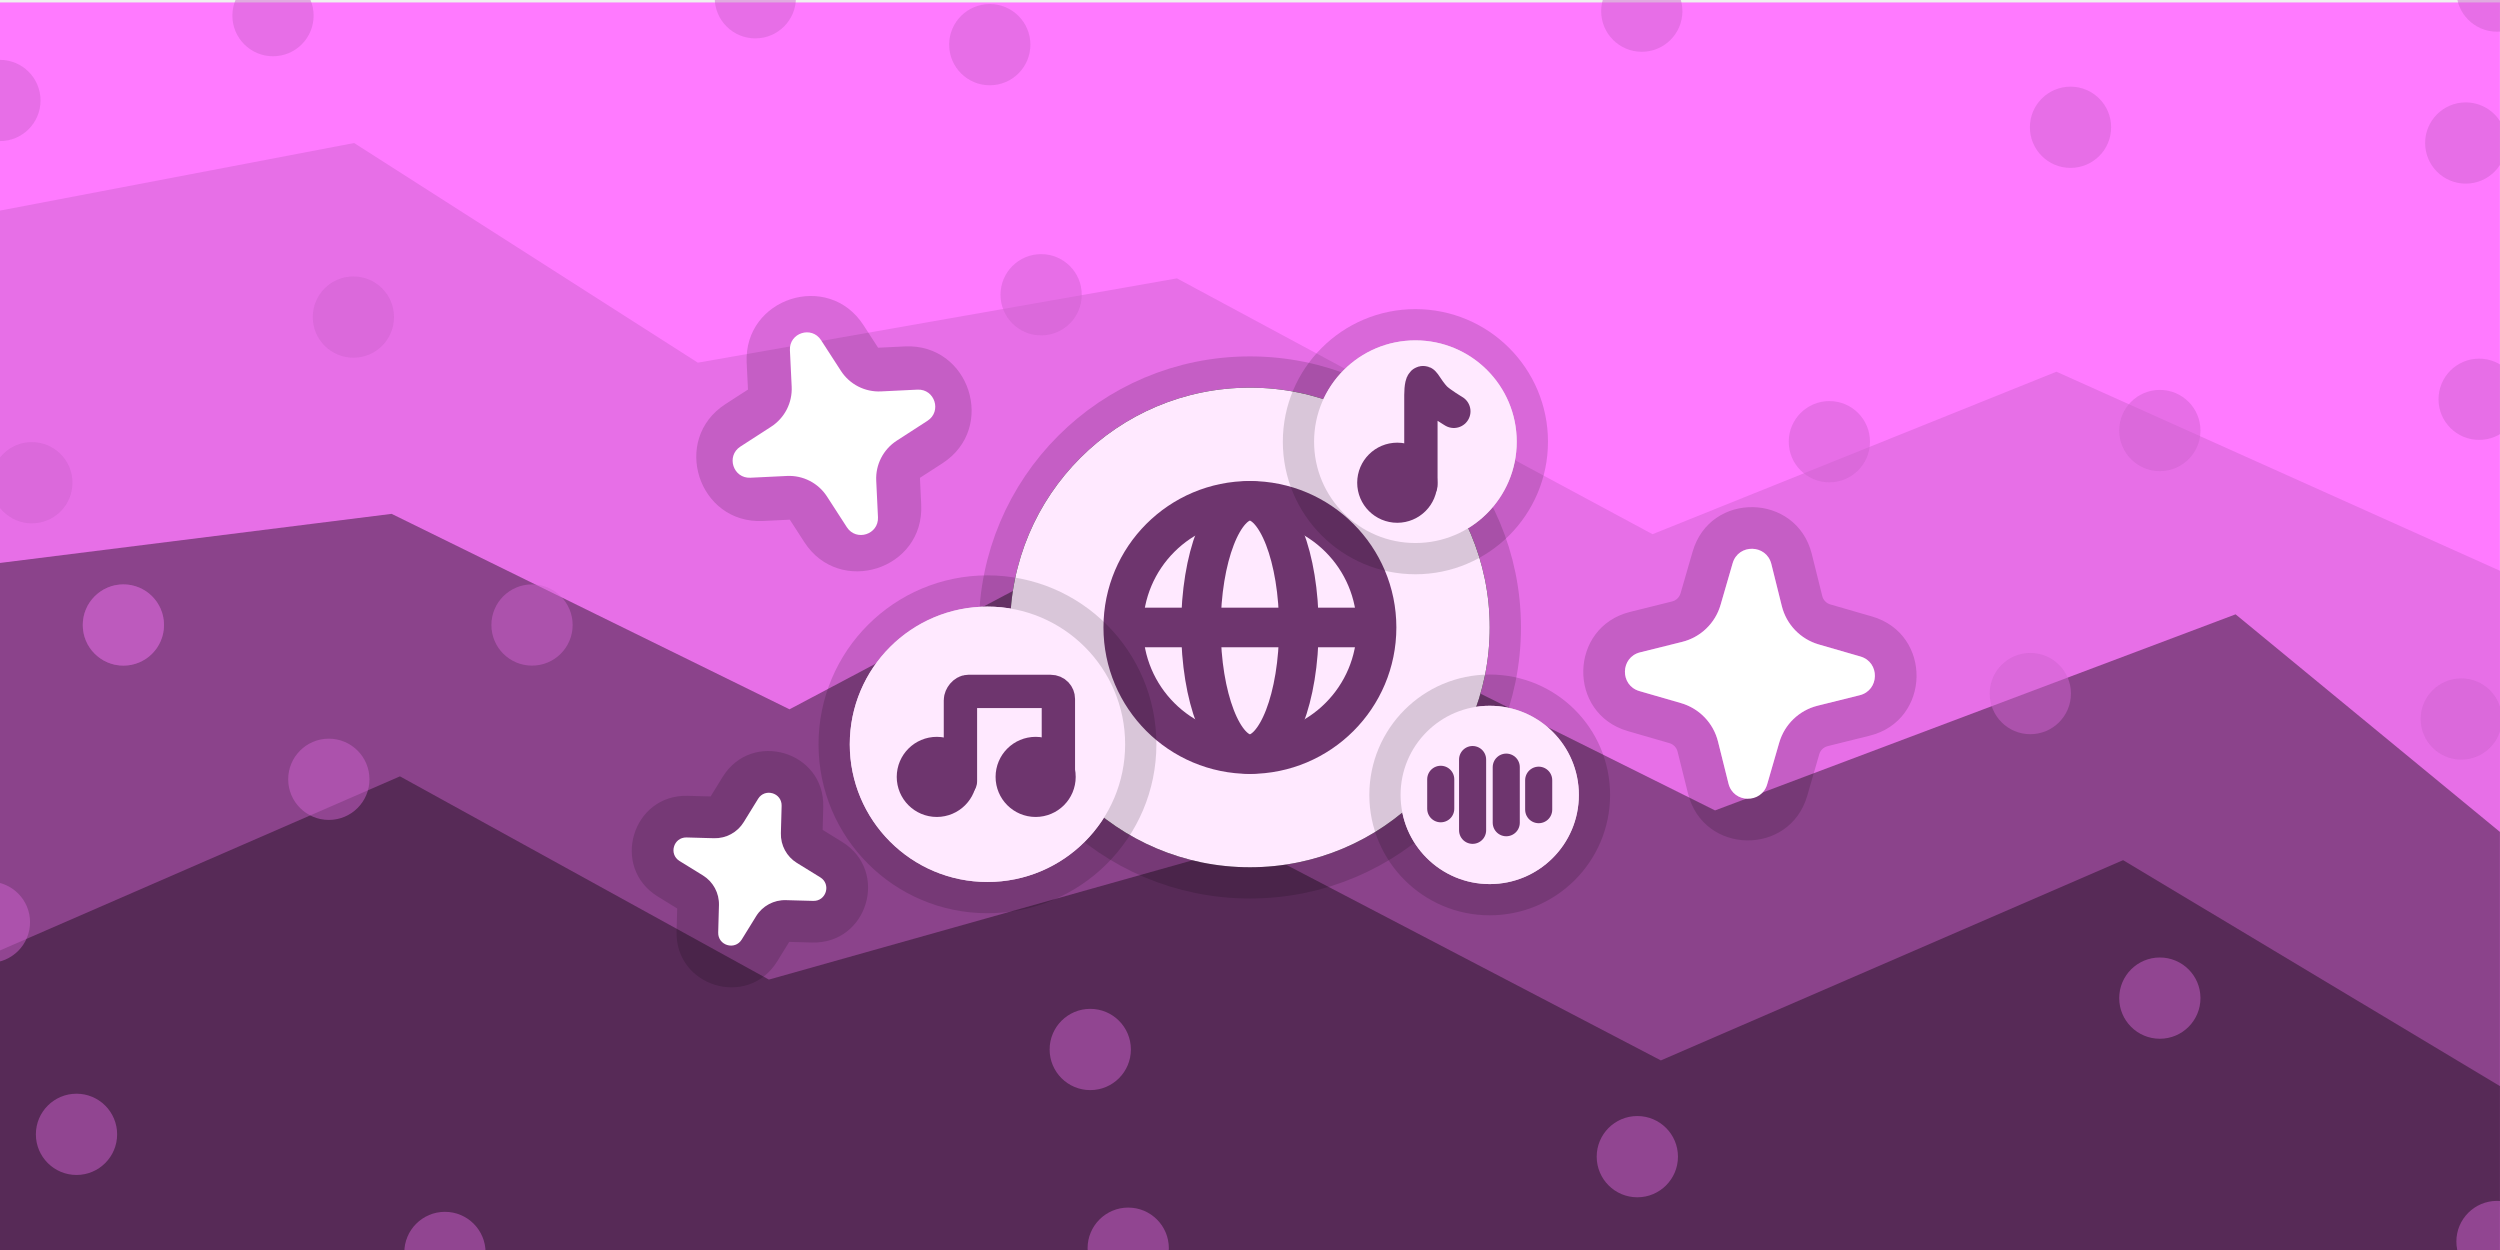
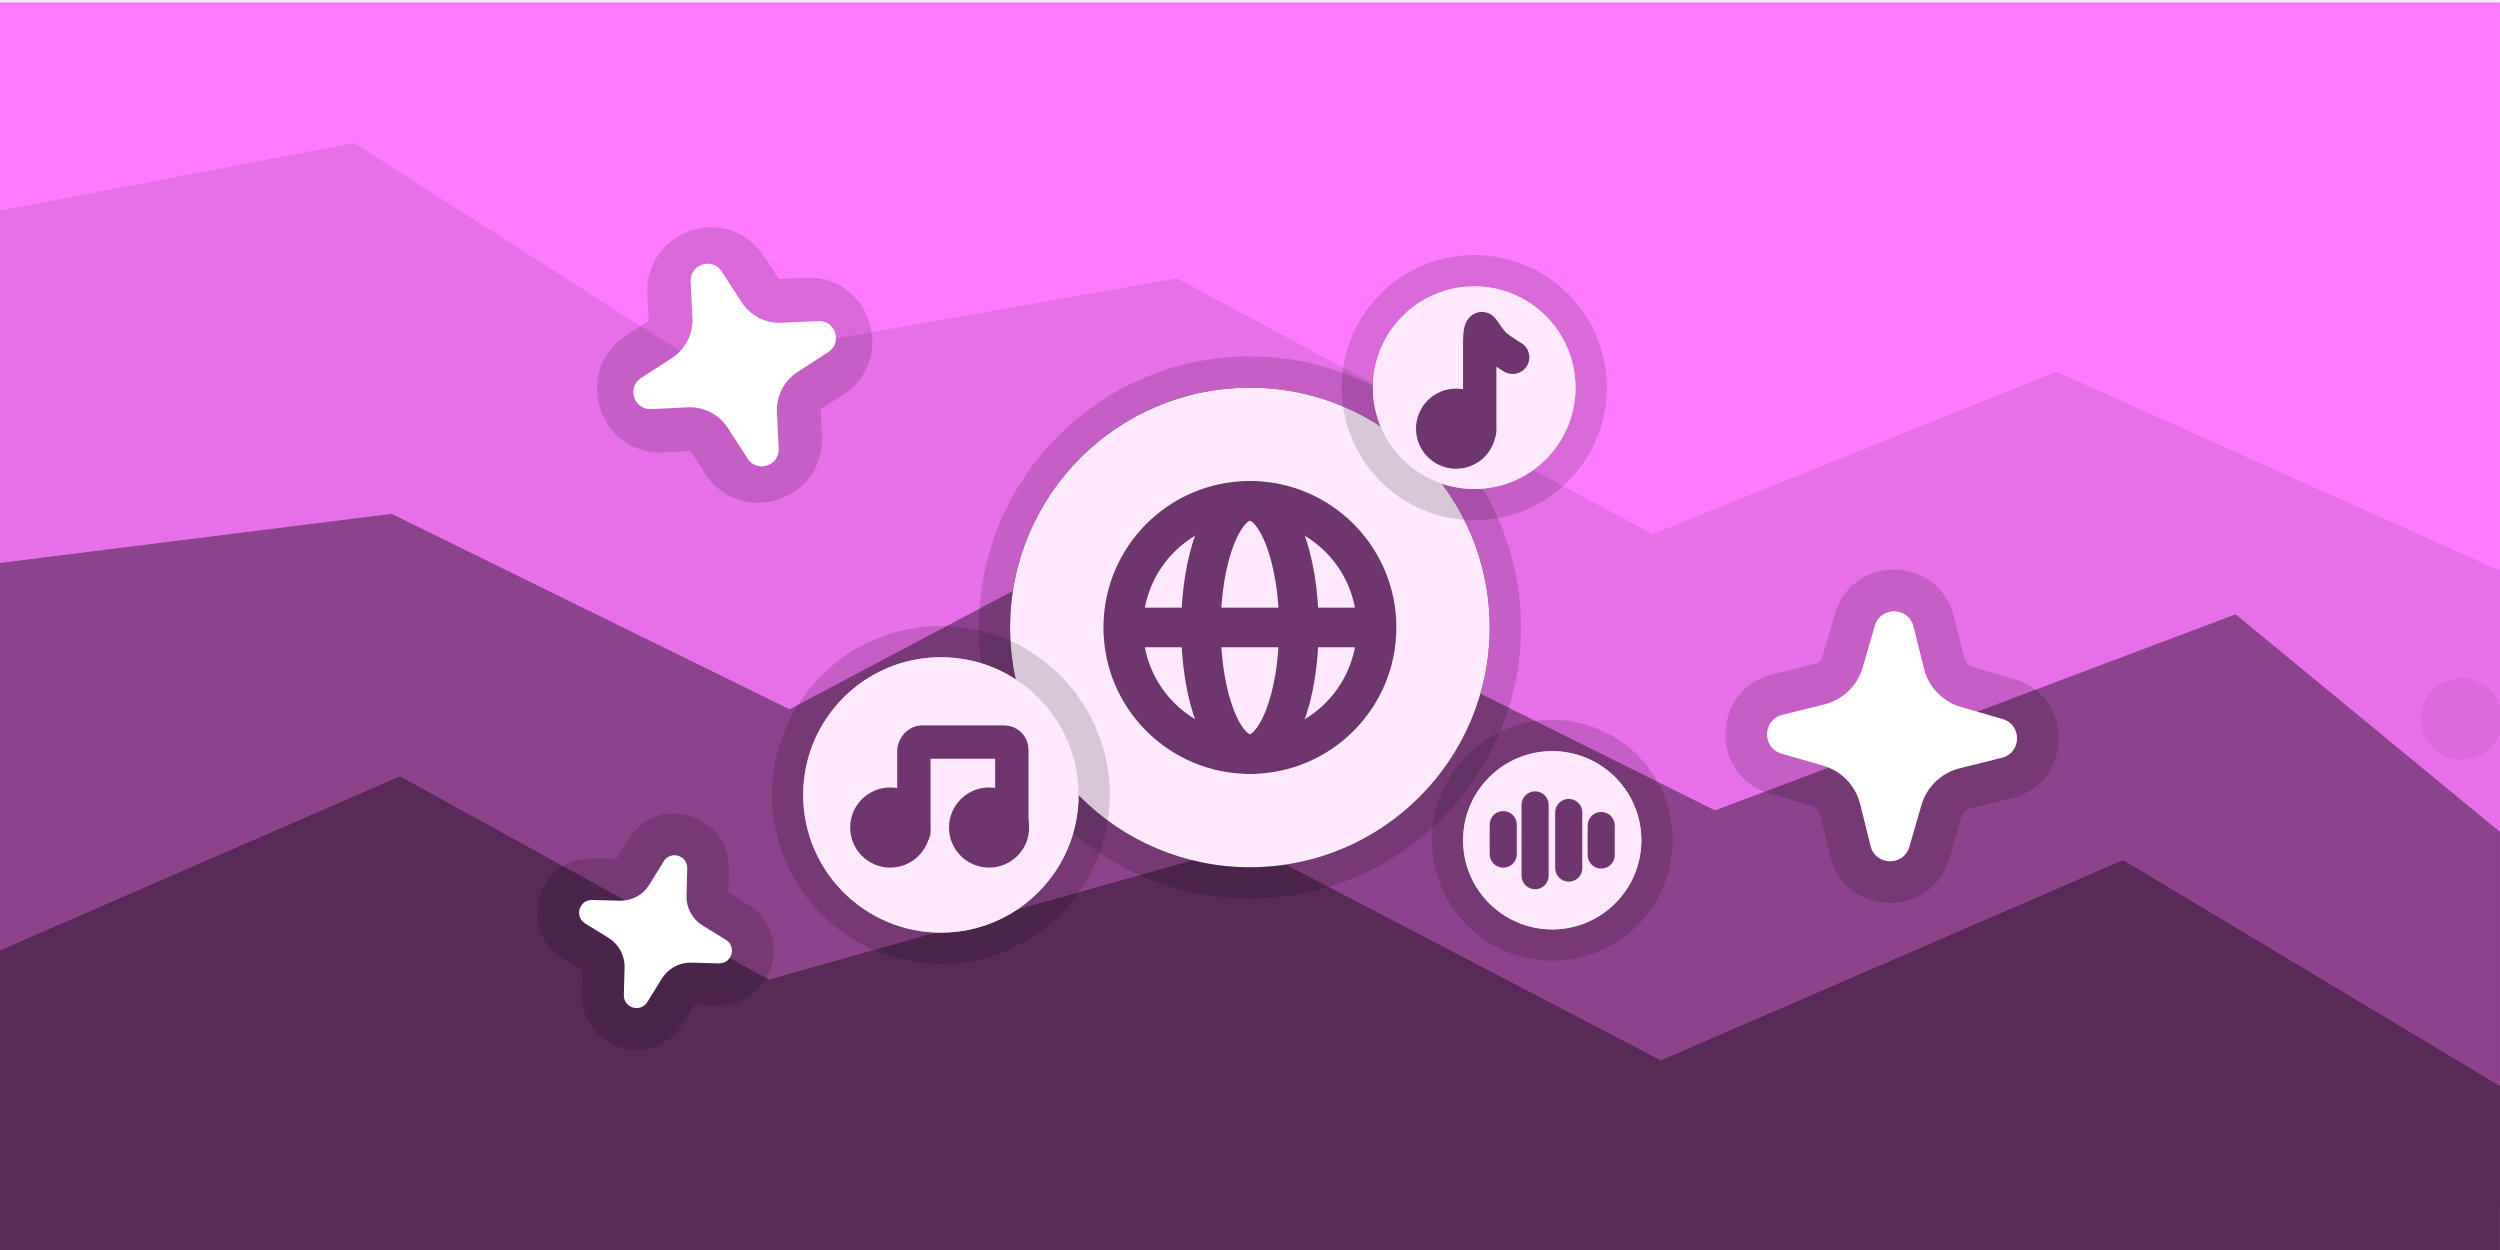
<svg xmlns="http://www.w3.org/2000/svg" version="1.1" width="600" height="300" viewBox="0,0,600,300">
  <defs>
    <clipPath id="clip-1">
      <path d="M-59.979,329.411v-300h600v300z" fill="none" fill-rule="nonzero" stroke="none" stroke-width="1" stroke-linecap="butt" />
    </clipPath>
  </defs>
  <g transform="translate(59.97856,-29.41051)">
    <g clip-path="url(#clip-1)" stroke-miterlimit="10">
      <path d="M-60,330v-300h600v300z" fill="#ff7aff" fill-rule="nonzero" stroke="none" stroke-width="1" stroke-linecap="butt" />
      <path d="M-60,328v-248.043l85.008,-16.223l82.496,52.719l114.984,-20.234l114.141,61.398l96.934,-38.996l106.438,47.773v161.605zM540,328" fill="#e76fe7" fill-rule="nonzero" stroke="none" stroke-width="1" stroke-linecap="butt" />
      <path d="M-60,319v-154.48l94.008,-11.785l95.496,46.91l83.984,-44.5l138.141,68.766l124.934,-47.062l63.438,52.223v89.93zM540,319" fill="#8b438b" fill-rule="nonzero" stroke="none" stroke-width="1" stroke-linecap="butt" />
      <path d="M-60,330v-72.48l96.008,-41.785l88.551,48.777l114.93,-32.367l99.141,51.766l110.934,-48.062l90.438,54.223v39.93zM540,330" fill="#572a57" fill-rule="nonzero" stroke="none" stroke-width="1" stroke-linecap="butt" />
-       <path d="M389.311,177.367c14.532,4.219 14.133,24.935 -0.538,28.603l-10.109,2.514c-0.973,0.242 -1.744,0.984 -2.022,1.947l-2.89,9.986l-0.002,0.011c-4.213,14.501 -24.939,14.166 -28.599,-0.551c0,-0.001 0,-0.001 0,-0.002l-2.516,-10.088c-0.243,-0.973 -0.984,-1.744 -1.948,-2.022v0l-9.996,-2.892c-14.533,-4.218 -14.135,-24.935 0.539,-28.602l10.099,-2.513c0.001,0 0.001,0 0.002,0c0.972,-0.243 1.742,-0.985 2.02,-1.948l2.896,-9.989c0,-0.001 0.001,-0.002 0.001,-0.004c4.212,-14.577 24.938,-14.114 28.598,0.528l2.514,10.108c0.242,0.972 0.983,1.742 1.946,2.02zM376.255,198.778l10.092,-2.51c4.77,-1.193 4.898,-7.927 0.176,-9.297l-9.99,-2.89c-4.393,-1.268 -7.777,-4.783 -8.878,-9.221l-2.51,-10.09c-1.193,-4.771 -7.927,-4.899 -9.29,-0.175l-2.896,9.987c-1.267,4.392 -4.778,7.776 -9.214,8.881l-10.09,2.51c-4.771,1.192 -4.899,7.926 -0.176,9.297l9.987,2.889c4.389,1.269 7.769,4.78 8.873,9.213l2.517,10.091c1.186,4.771 7.919,4.898 9.291,0.175l2.889,-9.987c1.27,-4.391 4.785,-7.772 9.22,-8.873z" fill-opacity="0.15" fill="#000000" fill-rule="evenodd" stroke="none" stroke-width="1" stroke-linecap="butt" />
-       <path d="M386.523,186.969c4.722,1.37 4.595,8.104 -0.176,9.297l-10.092,2.51c-4.436,1.1 -7.95,4.482 -9.22,8.873l-2.889,9.987c-1.372,4.723 -8.105,4.596 -9.291,-0.175l-2.517,-10.091c-1.103,-4.434 -4.484,-7.944 -8.873,-9.213l-9.987,-2.889c-4.723,-1.371 -4.596,-8.105 0.176,-9.297l10.09,-2.51c4.437,-1.104 7.947,-4.489 9.214,-8.881l2.896,-9.987c1.363,-4.723 8.097,-4.596 9.29,0.175l2.51,10.09c1.101,4.439 4.486,7.953 8.878,9.221z" fill="#ffffff" fill-rule="evenodd" stroke="none" stroke-width="1" stroke-linecap="butt" />
-       <path d="M119.223,116.466c-0.735,-15.519 19.563,-22.135 28.045,-9.006c0.002,0.002 0.003,0.004 0.004,0.006l3.493,5.397l6.433,-0.311c15.556,-0.738 22.096,19.574 9.016,28.045l-5.408,3.495l0.307,6.42c0,0.003 0,0.005 -0,0.009c0.751,15.598 -19.587,22.067 -28.039,9.022l-0.007,-0.011l-3.488,-5.397l-6.441,0.311c-15.555,0.737 -22.094,-19.573 -9.015,-28.044l0.009,-0.006l5.403,-3.493zM137.758,151.639c0,0 -0.001,-0.001 0,0zM142.885,153.186c1.98,3.056 6.727,1.53 6.55,-2.106l-0.368,-7.692c-0.033,-0.676 0.007,-1.345 0.113,-1.997c0.323,-1.958 1.252,-3.769 2.655,-5.17c0.468,-0.468 0.988,-0.891 1.558,-1.258l6.465,-4.179c3.057,-1.979 1.53,-6.727 -2.108,-6.555l-7.69,0.372c-0.675,0.033 -1.345,-0.007 -1.996,-0.114c-1.959,-0.322 -3.77,-1.253 -5.172,-2.657c-0.468,-0.468 -0.891,-0.99 -1.259,-1.559l-4.183,-6.464c-1.974,-3.058 -6.723,-1.531 -6.549,2.106l0.372,7.689c0.033,0.678 -0.006,1.348 -0.114,2.002c-0.322,1.96 -1.252,3.771 -2.657,5.173c-0.468,0.468 -0.99,0.891 -1.558,1.257l-6.467,4.18c-3.055,1.979 -1.529,6.727 2.108,6.555l7.691,-0.373c0.676,-0.033 1.346,0.006 1.998,0.113c1.958,0.321 3.77,1.25 5.173,2.654c0.468,0.468 0.891,0.988 1.259,1.557zM127.628,120.147l0.008,0.012z" fill-opacity="0.15" fill="#000000" fill-rule="evenodd" stroke="none" stroke-width="1" stroke-linecap="butt" />
-       <path d="M125.089,131.824c3.244,-2.093 5.125,-5.758 4.936,-9.615l-0.424,-8.768c-0.198,-4.147 5.217,-5.888 7.468,-2.401l4.77,7.371c2.092,3.242 5.755,5.124 9.61,4.938l8.769,-0.425c4.148,-0.196 5.889,5.218 2.403,7.475l-7.372,4.766c-3.24,2.094 -5.12,5.754 -4.933,9.607l0.419,8.771c0.202,4.147 -5.211,5.887 -7.469,2.402l-4.766,-7.372c-2.095,-3.242 -5.758,-5.121 -9.612,-4.932l-8.771,0.425c-4.147,0.196 -5.887,-5.217 -2.403,-7.475z" fill="#ffffff" fill-rule="evenodd" stroke="none" stroke-width="1" stroke-linecap="butt" />
-       <path d="M113.462,215.863c6.988,-11.303 24.507,-6.152 24.141,7.212c0.001,0.003 0.001,0.005 0,0.007l-0.147,5.496l4.689,2.892c11.331,7.005 6.121,24.497 -7.205,24.146l-5.506,-0.149l-2.888,4.678c-0.001,0.002 -0.003,0.004 -0.004,0.007c-7.016,11.367 -24.493,6.093 -24.145,-7.198l-0,-0.011l0.15,-5.495l-4.694,-2.895c-11.329,-7.005 -6.12,-24.496 7.205,-24.146l0.009,0l5.501,0.149zM109.526,249.642c-0,0 0,-0 0,0zM112.395,253.213c-0.081,3.114 4.005,4.332 5.64,1.683l3.46,-5.605c0.304,-0.492 0.656,-0.945 1.047,-1.353c1.174,-1.225 2.705,-2.053 4.374,-2.363c0.556,-0.104 1.128,-0.15 1.706,-0.134l6.583,0.179c3.113,0.082 4.332,-4.006 1.684,-5.643l-5.606,-3.457c-0.493,-0.304 -0.945,-0.655 -1.354,-1.047c-1.225,-1.174 -2.053,-2.706 -2.363,-4.375c-0.103,-0.557 -0.149,-1.129 -0.133,-1.709l0.175,-6.584c0.087,-3.112 -4.001,-4.332 -5.639,-1.682l-3.457,5.605c-0.304,0.494 -0.656,0.948 -1.048,1.357c-1.175,1.226 -2.708,2.054 -4.377,2.365c-0.557,0.103 -1.129,0.149 -1.707,0.133l-6.584,-0.179c-3.113,-0.082 -4.332,4.006 -1.684,5.643l5.606,3.457c0.493,0.304 0.947,0.656 1.355,1.047c1.227,1.174 2.055,2.705 2.366,4.374c0.104,0.557 0.15,1.128 0.134,1.707zM117.611,222.526l-0,0.012z" fill-opacity="0.15" fill="#000000" fill-rule="evenodd" stroke="none" stroke-width="1" stroke-linecap="butt" />
-       <path d="M111.379,230.585c2.895,0.081 5.614,-1.388 7.132,-3.855l3.457,-5.605c1.638,-2.649 5.726,-1.43 5.639,1.682l-0.175,6.584c-0.081,2.894 1.386,5.612 3.85,7.131l5.606,3.457c2.649,1.637 1.429,5.725 -1.684,5.643l-6.583,-0.179c-2.892,-0.078 -5.607,1.389 -7.127,3.851l-3.46,5.605c-1.634,2.65 -5.721,1.431 -5.64,-1.683l0.179,-6.583c0.078,-2.894 -1.391,-5.61 -3.856,-7.128l-5.606,-3.457c-2.649,-1.638 -1.429,-5.725 1.684,-5.643z" fill="#ffffff" fill-rule="evenodd" stroke="none" stroke-width="1" stroke-linecap="butt" />
+       <path d="M423.429,192.376c14.532,4.219 14.133,24.935 -0.538,28.603l-10.109,2.514c-0.973,0.242 -1.744,0.984 -2.022,1.947l-2.89,9.986l-0.002,0.011c-4.213,14.501 -24.939,14.166 -28.599,-0.551c0,-0.001 0,-0.001 0,-0.002l-2.516,-10.088c-0.243,-0.973 -0.984,-1.744 -1.948,-2.022v0l-9.996,-2.892c-14.533,-4.218 -14.135,-24.935 0.539,-28.602l10.099,-2.513c0.001,0 0.001,0 0.002,0c0.972,-0.243 1.742,-0.985 2.02,-1.948l2.896,-9.989c0,-0.001 0.001,-0.002 0.001,-0.004c4.212,-14.577 24.938,-14.114 28.598,0.528l2.514,10.108c0.242,0.972 0.983,1.742 1.946,2.02zM410.373,213.788l10.092,-2.51c4.77,-1.193 4.898,-7.927 0.176,-9.297l-9.99,-2.89c-4.393,-1.268 -7.777,-4.783 -8.878,-9.221l-2.51,-10.09c-1.193,-4.771 -7.927,-4.899 -9.29,-0.175l-2.896,9.987c-1.267,4.392 -4.778,7.776 -9.214,8.881l-10.09,2.51c-4.771,1.192 -4.899,7.926 -0.176,9.297l9.987,2.889c4.389,1.269 7.769,4.78 8.873,9.213l2.517,10.091c1.186,4.771 7.919,4.898 9.291,0.175l2.889,-9.987c1.27,-4.391 4.785,-7.772 9.22,-8.873z" fill-opacity="0.15" fill="#000000" fill-rule="evenodd" stroke="none" stroke-width="1" stroke-linecap="butt" />
+       <path d="M420.64,201.979c4.722,1.37 4.595,8.104 -0.176,9.297l-10.092,2.51c-4.436,1.1 -7.95,4.482 -9.22,8.873l-2.889,9.987c-1.372,4.723 -8.105,4.596 -9.291,-0.175l-2.517,-10.091c-1.103,-4.434 -4.484,-7.944 -8.873,-9.213l-9.987,-2.889c-4.723,-1.371 -4.596,-8.105 0.176,-9.297l10.09,-2.51c4.437,-1.104 7.947,-4.489 9.214,-8.881l2.896,-9.987c1.363,-4.723 8.097,-4.596 9.29,0.175l2.51,10.09c1.101,4.439 4.486,7.953 8.878,9.221z" fill="#ffffff" fill-rule="evenodd" stroke="none" stroke-width="1" stroke-linecap="butt" />
+       <path d="M95.399,99.996c-0.735,-15.519 19.563,-22.135 28.045,-9.006c0.002,0.002 0.003,0.004 0.004,0.006l3.493,5.397l6.433,-0.311c15.556,-0.738 22.096,19.574 9.016,28.045l-5.408,3.495l0.307,6.42c0,0.003 0,0.005 -0,0.009c0.751,15.598 -19.587,22.067 -28.039,9.022l-0.007,-0.011l-3.488,-5.397l-6.441,0.311c-15.555,0.737 -22.094,-19.573 -9.015,-28.044l0.009,-0.006l5.403,-3.493zM113.934,135.169c0,0 -0.001,-0.001 0,0zM119.062,136.716c1.98,3.056 6.727,1.53 6.55,-2.106l-0.368,-7.692c-0.033,-0.676 0.007,-1.345 0.113,-1.997c0.323,-1.958 1.252,-3.769 2.655,-5.17c0.468,-0.468 0.988,-0.891 1.558,-1.258l6.465,-4.179c3.057,-1.979 1.53,-6.727 -2.108,-6.555l-7.69,0.372c-0.675,0.033 -1.345,-0.007 -1.996,-0.114c-1.959,-0.322 -3.77,-1.253 -5.172,-2.657c-0.468,-0.468 -0.891,-0.99 -1.259,-1.559l-4.183,-6.464c-1.974,-3.058 -6.723,-1.531 -6.549,2.106l0.372,7.689c0.033,0.678 -0.006,1.348 -0.114,2.002c-0.322,1.96 -1.252,3.771 -2.657,5.173c-0.468,0.468 -0.99,0.891 -1.558,1.257l-6.467,4.18c-3.055,1.979 -1.529,6.727 2.108,6.555l7.691,-0.373c0.676,-0.033 1.346,0.006 1.998,0.113c1.958,0.321 3.77,1.25 5.173,2.654c0.468,0.468 0.891,0.988 1.259,1.557zM103.804,103.677l0.008,0.012z" fill-opacity="0.15" fill="#000000" fill-rule="evenodd" stroke="none" stroke-width="1" stroke-linecap="butt" />
+       <path d="M101.265,115.354c3.244,-2.093 5.125,-5.758 4.936,-9.615l-0.424,-8.768c-0.198,-4.147 5.217,-5.888 7.468,-2.401l4.77,7.371c2.092,3.242 5.755,5.124 9.61,4.938l8.769,-0.425c4.148,-0.196 5.889,5.218 2.403,7.475l-7.372,4.766c-3.24,2.094 -5.12,5.754 -4.933,9.607l0.419,8.771c0.202,4.147 -5.211,5.887 -7.469,2.402l-4.766,-7.372c-2.095,-3.242 -5.758,-5.121 -9.612,-4.932l-8.771,0.425c-4.147,0.196 -5.887,-5.217 -2.403,-7.475z" fill="#ffffff" fill-rule="evenodd" stroke="none" stroke-width="1" stroke-linecap="butt" />
+       <path d="M90.815,230.863c6.988,-11.303 24.507,-6.152 24.141,7.212c0.001,0.003 0.001,0.005 0,0.007l-0.147,5.496l4.689,2.892c11.331,7.005 6.121,24.497 -7.205,24.146l-5.506,-0.149l-2.888,4.678c-0.001,0.002 -0.003,0.004 -0.004,0.007c-7.016,11.367 -24.493,6.093 -24.145,-7.198l-0,-0.011l0.15,-5.495l-4.694,-2.895c-11.329,-7.005 -6.12,-24.496 7.205,-24.146l0.009,0l5.501,0.149zM86.879,264.642c-0,0 0,-0 0,0zM89.748,268.213c-0.081,3.114 4.005,4.332 5.64,1.683l3.46,-5.605c0.304,-0.492 0.656,-0.945 1.047,-1.353c1.174,-1.225 2.705,-2.053 4.374,-2.363c0.556,-0.104 1.128,-0.15 1.706,-0.134l6.583,0.179c3.113,0.082 4.332,-4.006 1.684,-5.643l-5.606,-3.457c-0.493,-0.304 -0.945,-0.655 -1.354,-1.047c-1.225,-1.174 -2.053,-2.706 -2.363,-4.375c-0.103,-0.557 -0.149,-1.129 -0.133,-1.709l0.175,-6.584c0.087,-3.112 -4.001,-4.332 -5.639,-1.682l-3.457,5.605c-0.304,0.494 -0.656,0.948 -1.048,1.357c-1.175,1.226 -2.708,2.054 -4.377,2.365c-0.557,0.103 -1.129,0.149 -1.707,0.133l-6.584,-0.179c-3.113,-0.082 -4.332,4.006 -1.684,5.643l5.606,3.457c0.493,0.304 0.947,0.656 1.355,1.047c1.227,1.174 2.055,2.705 2.366,4.374c0.104,0.557 0.15,1.128 0.134,1.707zM94.964,237.526l-0,0.012z" fill-opacity="0.15" fill="#000000" fill-rule="evenodd" stroke="none" stroke-width="1" stroke-linecap="butt" />
+       <path d="M88.732,245.585c2.895,0.081 5.614,-1.388 7.132,-3.855l3.457,-5.605c1.638,-2.649 5.726,-1.43 5.639,1.682l-0.175,6.584c-0.081,2.894 1.386,5.612 3.85,7.131l5.606,3.457c2.649,1.637 1.429,5.725 -1.684,5.643l-6.583,-0.179c-2.892,-0.078 -5.607,1.389 -7.127,3.851l-3.46,5.605c-1.634,2.65 -5.721,1.431 -5.64,-1.683l0.179,-6.583c0.078,-2.894 -1.391,-5.61 -3.856,-7.128l-5.606,-3.457c-2.649,-1.638 -1.429,-5.725 1.684,-5.643z" fill="#ffffff" fill-rule="evenodd" stroke="none" stroke-width="1" stroke-linecap="butt" />
      <path d="M182.447,180c0,-31.785 25.767,-57.553 57.553,-57.553c31.785,0 57.553,25.767 57.553,57.553c0,31.785 -25.767,57.553 -57.553,57.553c-31.785,0 -57.553,-25.767 -57.553,-57.553z" fill="#000000" fill-rule="nonzero" stroke-opacity="0.149" stroke="#000000" stroke-width="15" stroke-linecap="butt" />
      <path d="M182.447,180c0,-31.785 25.767,-57.553 57.553,-57.553c31.785,0 57.553,25.767 57.553,57.553c0,31.785 -25.767,57.553 -57.553,57.553c-31.785,0 -57.553,-25.767 -57.553,-57.553z" fill="#ffe9ff" fill-rule="nonzero" stroke-opacity="0.149" stroke="#000000" stroke-width="0" stroke-linecap="butt" />
      <path d="M209.602,180c0,-16.788 13.609,-30.398 30.398,-30.398c16.788,0 30.398,13.609 30.398,30.398c0,16.788 -13.609,30.398 -30.398,30.398c-16.788,0 -30.398,-13.609 -30.398,-30.398z" fill="#ffe9ff" fill-rule="nonzero" stroke="#6e356e" stroke-width="9.5" stroke-linecap="butt" />
      <path d="M228.246,180c0,-16.788 5.262,-30.398 11.754,-30.398c6.491,0 11.754,13.609 11.754,30.398c0,16.788 -5.262,30.398 -11.754,30.398c-6.491,0 -11.754,-13.609 -11.754,-30.398z" fill="#ffe9ff" fill-rule="nonzero" stroke="#6e356e" stroke-width="9.5" stroke-linecap="butt" />
-       <path d="M255.401,135.417c0,-13.43 10.888,-24.318 24.318,-24.318c13.43,0 24.318,10.888 24.318,24.318c0,13.43 -10.888,24.318 -24.318,24.318c-13.43,0 -24.318,-10.888 -24.318,-24.318z" fill="#ffe9ff" fill-rule="nonzero" stroke-opacity="0.149" stroke="#000000" stroke-width="15" stroke-linecap="butt" />
-       <path d="M255.401,135.417c0,-13.43 10.888,-24.318 24.318,-24.318c13.43,0 24.318,10.888 24.318,24.318c0,13.43 -10.888,24.318 -24.318,24.318c-13.43,0 -24.318,-10.888 -24.318,-24.318z" fill="#ffe9ff" fill-rule="nonzero" stroke-opacity="0.149" stroke="#000000" stroke-width="0" stroke-linecap="butt" />
+       <path d="M269.519,122.447c0,-13.43 10.888,-24.318 24.318,-24.318c13.43,0 24.318,10.888 24.318,24.318c0,13.43 -10.888,24.318 -24.318,24.318c-13.43,0 -24.318,-10.888 -24.318,-24.318z" fill="#ffe9ff" fill-rule="nonzero" stroke-opacity="0.149" stroke="#000000" stroke-width="15" stroke-linecap="butt" />
+       <path d="M269.519,122.447c0,-13.43 10.888,-24.318 24.318,-24.318c13.43,0 24.318,10.888 24.318,24.318c0,13.43 -10.888,24.318 -24.318,24.318c-13.43,0 -24.318,-10.888 -24.318,-24.318z" fill="#ffe9ff" fill-rule="nonzero" stroke-opacity="0.149" stroke="#000000" stroke-width="0" stroke-linecap="butt" />
      <path d="M266.142,180h-52.284" fill="none" fill-rule="nonzero" stroke="#6e356e" stroke-width="9.5" stroke-linecap="round" />
-       <path d="M270.499,145.265c0,-2.686 2.178,-4.864 4.864,-4.864c2.686,0 4.864,2.178 4.864,4.864c0,2.686 -2.178,4.864 -4.864,4.864c-2.686,0 -4.864,-2.178 -4.864,-4.864z" fill="#6e356e" fill-rule="nonzero" stroke="#6e356e" stroke-width="9.5" stroke-linecap="butt" />
-       <path d="M281.037,145.76c0,0 0,-17.223 0,-21.545c0,-1.859 0.298,-3.499 0.743,-2.816c0.721,1.105 1.828,2.716 2.684,3.572c1.231,1.231 4.476,3.158 4.476,3.158" fill="none" fill-rule="nonzero" stroke="#6e356e" stroke-width="8" stroke-linecap="round" />
-       <path d="M143.967,208.042c0,-18.25 14.794,-33.044 33.044,-33.044c18.25,0 33.044,14.794 33.044,33.044c0,18.25 -14.794,33.044 -33.044,33.044c-18.25,0 -33.044,-14.794 -33.044,-33.044z" fill="#ffe9ff" fill-rule="nonzero" stroke-opacity="0.149" stroke="#000000" stroke-width="15" stroke-linecap="butt" />
-       <path d="M143.967,208.042c0,-18.25 14.794,-33.044 33.044,-33.044c18.25,0 33.044,14.794 33.044,33.044c0,18.25 -14.794,33.044 -33.044,33.044c-18.25,0 -33.044,-14.794 -33.044,-33.044z" fill="#ffe9ff" fill-rule="nonzero" stroke-opacity="0.149" stroke="#000000" stroke-width="0" stroke-linecap="butt" />
-       <path d="M159.988,215.867c0,-2.686 2.178,-4.864 4.864,-4.864c2.686,0 4.864,2.178 4.864,4.864c0,2.686 -2.178,4.864 -4.864,4.864c-2.686,0 -4.864,-2.178 -4.864,-4.864z" fill="#6e356e" fill-rule="nonzero" stroke="#6e356e" stroke-width="9.5" stroke-linecap="butt" />
-       <path d="M183.711,215.867c0,-2.686 2.178,-4.864 4.864,-4.864c2.686,0 4.864,2.178 4.864,4.864c0,2.686 -2.178,4.864 -4.864,4.864c-2.686,0 -4.864,-2.178 -4.864,-4.864z" fill="#6e356e" fill-rule="nonzero" stroke="#6e356e" stroke-width="9.5" stroke-linecap="butt" />
-       <path d="M170.526,216.897c0,0 0,-13.219 0,-19.431c0,-0.907 0.916,-2.114 1.886,-2.114c2.642,0 15.009,0 19.757,0c1.158,0 1.864,0.891 1.864,1.803c0,2.87 0,17.847 0,17.847" fill="none" fill-rule="nonzero" stroke="#6e356e" stroke-width="8" stroke-linecap="round" />
-       <path d="M276.16,220.194c0,-11.815 9.578,-21.393 21.393,-21.393c11.815,0 21.393,9.578 21.393,21.393c0,11.815 -9.578,21.393 -21.393,21.393c-11.815,0 -21.393,-9.578 -21.393,-21.393z" fill="#ffe9ff" fill-rule="nonzero" stroke-opacity="0.149" stroke="#000000" stroke-width="15" stroke-linecap="butt" />
-       <path d="M276.16,220.194c0,-11.815 9.578,-21.393 21.393,-21.393c11.815,0 21.393,9.578 21.393,21.393c0,11.815 -9.578,21.393 -21.393,21.393c-11.815,0 -21.393,-9.578 -21.393,-21.393z" fill="#ffe9ff" fill-rule="nonzero" stroke-opacity="0.149" stroke="#000000" stroke-width="0" stroke-linecap="butt" />
-       <path d="M285.799,216.443v7.072" fill="none" fill-rule="nonzero" stroke="#6e356e" stroke-width="6.5" stroke-linecap="round" />
-       <path d="M293.444,228.686v-16.985" fill="none" fill-rule="nonzero" stroke="#6e356e" stroke-width="6.5" stroke-linecap="round" />
-       <path d="M301.522,226.864v-13.341" fill="none" fill-rule="nonzero" stroke="#6e356e" stroke-width="6.5" stroke-linecap="round" />
-       <path d="M309.306,216.658v7.072" fill="none" fill-rule="nonzero" stroke="#6e356e" stroke-width="6.5" stroke-linecap="round" />
+       <path d="M284.616,132.295c0,-2.686 2.178,-4.864 4.864,-4.864c2.686,0 4.864,2.178 4.864,4.864c0,2.686 -2.178,4.864 -4.864,4.864c-2.686,0 -4.864,-2.178 -4.864,-4.864z" fill="#6e356e" fill-rule="nonzero" stroke="#6e356e" stroke-width="9.5" stroke-linecap="butt" />
+       <path d="M295.154,132.79c0,0 0,-17.223 0,-21.545c0,-1.859 0.298,-3.499 0.743,-2.816c0.721,1.105 1.828,2.716 2.684,3.572c1.231,1.231 4.476,3.158 4.476,3.158" fill="none" fill-rule="nonzero" stroke="#6e356e" stroke-width="8" stroke-linecap="round" />
+       <path d="M132.791,220.194c0,-18.25 14.794,-33.044 33.044,-33.044c18.25,0 33.044,14.794 33.044,33.044c0,18.25 -14.794,33.044 -33.044,33.044c-18.25,0 -33.044,-14.794 -33.044,-33.044z" fill="#ffe9ff" fill-rule="nonzero" stroke-opacity="0.149" stroke="#000000" stroke-width="15" stroke-linecap="butt" />
+       <path d="M132.791,220.194c0,-18.25 14.794,-33.044 33.044,-33.044c18.25,0 33.044,14.794 33.044,33.044c0,18.25 -14.794,33.044 -33.044,33.044c-18.25,0 -33.044,-14.794 -33.044,-33.044z" fill="#ffe9ff" fill-rule="nonzero" stroke-opacity="0.149" stroke="#000000" stroke-width="0" stroke-linecap="butt" />
+       <path d="M148.812,228.019c0,-2.686 2.178,-4.864 4.864,-4.864c2.686,0 4.864,2.178 4.864,4.864c0,2.686 -2.178,4.864 -4.864,4.864c-2.686,0 -4.864,-2.178 -4.864,-4.864z" fill="#6e356e" fill-rule="nonzero" stroke="#6e356e" stroke-width="9.5" stroke-linecap="butt" />
+       <path d="M172.535,228.019c0,-2.686 2.178,-4.864 4.864,-4.864c2.686,0 4.864,2.178 4.864,4.864c0,2.686 -2.178,4.864 -4.864,4.864c-2.686,0 -4.864,-2.178 -4.864,-4.864z" fill="#6e356e" fill-rule="nonzero" stroke="#6e356e" stroke-width="9.5" stroke-linecap="butt" />
+       <path d="M159.35,229.05c0,0 0,-13.219 0,-19.431c0,-0.907 0.916,-2.114 1.886,-2.114c2.642,0 15.009,0 19.757,0c1.158,0 1.864,0.891 1.864,1.803c0,2.87 0,17.847 0,17.847" fill="none" fill-rule="nonzero" stroke="#6e356e" stroke-width="8" stroke-linecap="round" />
+       <path d="M291.16,231.076c0,-11.815 9.578,-21.393 21.393,-21.393c11.815,0 21.393,9.578 21.393,21.393c0,11.815 -9.578,21.393 -21.393,21.393c-11.815,0 -21.393,-9.578 -21.393,-21.393z" fill="#ffe9ff" fill-rule="nonzero" stroke-opacity="0.149" stroke="#000000" stroke-width="15" stroke-linecap="butt" />
+       <path d="M291.16,231.076c0,-11.815 9.578,-21.393 21.393,-21.393c11.815,0 21.393,9.578 21.393,21.393c0,11.815 -9.578,21.393 -21.393,21.393c-11.815,0 -21.393,-9.578 -21.393,-21.393z" fill="#ffe9ff" fill-rule="nonzero" stroke-opacity="0.149" stroke="#000000" stroke-width="0" stroke-linecap="butt" />
+       <path d="M300.799,227.326v7.072" fill="none" fill-rule="nonzero" stroke="#6e356e" stroke-width="6.5" stroke-linecap="round" />
+       <path d="M308.444,239.568v-16.985" fill="none" fill-rule="nonzero" stroke="#6e356e" stroke-width="6.5" stroke-linecap="round" />
+       <path d="M316.522,237.747v-13.341" fill="none" fill-rule="nonzero" stroke="#6e356e" stroke-width="6.5" stroke-linecap="round" />
+       <path d="M324.306,227.54v7.072" fill="none" fill-rule="nonzero" stroke="#6e356e" stroke-width="6.5" stroke-linecap="round" />
      <path d="M-185.881,29.411c0,-5.385 4.365,-9.75 9.75,-9.75c5.385,0 9.75,4.365 9.75,9.75c0,5.385 -4.365,9.75 -9.75,9.75c-5.385,0 -9.75,-4.365 -9.75,-9.75z" fill="#000000" fill-rule="nonzero" stroke="none" stroke-width="0.5" stroke-linecap="butt" />
-       <path d="M-69.75,53.526c0,-5.385 4.365,-9.75 9.75,-9.75c5.385,0 9.75,4.365 9.75,9.75c0,5.385 -4.365,9.75 -9.75,9.75c-5.385,0 -9.75,-4.365 -9.75,-9.75z" fill-opacity="0.49" fill="#cf63cf" fill-rule="nonzero" stroke="none" stroke-width="0.5" stroke-linecap="butt" />
-       <path d="M111.547,28.875c0,-5.385 4.365,-9.75 9.75,-9.75c5.385,0 9.75,4.365 9.75,9.75c0,5.385 -4.365,9.75 -9.75,9.75c-5.385,0 -9.75,-4.365 -9.75,-9.75z" fill-opacity="0.49" fill="#cf63cf" fill-rule="nonzero" stroke="none" stroke-width="0.5" stroke-linecap="butt" />
-       <path d="M15.084,105.509c0,-5.385 4.365,-9.75 9.75,-9.75c5.385,0 9.75,4.365 9.75,9.75c0,5.385 -4.365,9.75 -9.75,9.75c-5.385,0 -9.75,-4.365 -9.75,-9.75z" fill-opacity="0.49" fill="#cf63cf" fill-rule="nonzero" stroke="none" stroke-width="0.5" stroke-linecap="butt" />
-       <path d="M191.933,281.286c0,-5.385 4.365,-9.75 9.75,-9.75c5.385,0 9.75,4.365 9.75,9.75c0,5.385 -4.365,9.75 -9.75,9.75c-5.385,0 -9.75,-4.365 -9.75,-9.75z" fill-opacity="0.49" fill="#cf63cf" fill-rule="nonzero" stroke="none" stroke-width="0.5" stroke-linecap="butt" />
-       <path d="M9.189,216.442c0,-5.385 4.365,-9.75 9.75,-9.75c5.385,0 9.75,4.365 9.75,9.75c0,5.385 -4.365,9.75 -9.75,9.75c-5.385,0 -9.75,-4.365 -9.75,-9.75z" fill-opacity="0.49" fill="#cf63cf" fill-rule="nonzero" stroke="none" stroke-width="0.5" stroke-linecap="butt" />
-       <path d="M-51.368,301.651c0,-5.385 4.365,-9.75 9.75,-9.75c5.385,0 9.75,4.365 9.75,9.75c0,5.385 -4.365,9.75 -9.75,9.75c-5.385,0 -9.75,-4.365 -9.75,-9.75z" fill-opacity="0.49" fill="#cf63cf" fill-rule="nonzero" stroke="none" stroke-width="0.5" stroke-linecap="butt" />
-       <path d="M427.195,59.957c0,-5.385 4.365,-9.75 9.75,-9.75c5.385,0 9.75,4.365 9.75,9.75c0,5.385 -4.365,9.75 -9.75,9.75c-5.385,0 -9.75,-4.365 -9.75,-9.75z" fill-opacity="0.49" fill="#cf63cf" fill-rule="nonzero" stroke="none" stroke-width="0.5" stroke-linecap="butt" />
-       <path d="M180.143,100.15c0,-5.385 4.365,-9.75 9.75,-9.75c5.385,0 9.75,4.365 9.75,9.75c0,5.385 -4.365,9.75 -9.75,9.75c-5.385,0 -9.75,-4.365 -9.75,-9.75z" fill-opacity="0.49" fill="#cf63cf" fill-rule="nonzero" stroke="none" stroke-width="0.5" stroke-linecap="butt" />
-       <path d="M417.549,195.867c0,-5.385 4.365,-9.75 9.75,-9.75c5.385,0 9.75,4.365 9.75,9.75c0,5.385 -4.365,9.75 -9.75,9.75c-5.385,0 -9.75,-4.365 -9.75,-9.75z" fill-opacity="0.49" fill="#cf63cf" fill-rule="nonzero" stroke="none" stroke-width="0.5" stroke-linecap="butt" />
-       <path d="M323.23,307.01c0,-5.385 4.365,-9.75 9.75,-9.75c5.385,0 9.75,4.365 9.75,9.75c0,5.385 -4.365,9.75 -9.75,9.75c-5.385,0 -9.75,-4.365 -9.75,-9.75z" fill-opacity="0.49" fill="#cf63cf" fill-rule="nonzero" stroke="none" stroke-width="0.5" stroke-linecap="butt" />
-       <path d="M448.632,268.96c0,-5.385 4.365,-9.75 9.75,-9.75c5.385,0 9.75,4.365 9.75,9.75c0,5.385 -4.365,9.75 -9.75,9.75c-5.385,0 -9.75,-4.365 -9.75,-9.75z" fill-opacity="0.49" fill="#cf63cf" fill-rule="nonzero" stroke="none" stroke-width="0.5" stroke-linecap="butt" />
-       <path d="M37.056,330c0,-5.385 4.365,-9.75 9.75,-9.75c5.385,0 9.75,4.365 9.75,9.75c0,5.385 -4.365,9.75 -9.75,9.75c-5.385,0 -9.75,-4.365 -9.75,-9.75z" fill-opacity="0.49" fill="#cf63cf" fill-rule="nonzero" stroke="none" stroke-width="0.5" stroke-linecap="butt" />
-       <path d="M-62.087,145.265c0,-5.385 4.365,-9.75 9.75,-9.75c5.385,0 9.75,4.365 9.75,9.75c0,5.385 -4.365,9.75 -9.75,9.75c-5.385,0 -9.75,-4.365 -9.75,-9.75z" fill-opacity="0.49" fill="#cf63cf" fill-rule="nonzero" stroke="none" stroke-width="0.5" stroke-linecap="butt" />
-       <path d="M-40.114,179.411c0,-5.385 4.365,-9.75 9.75,-9.75c5.385,0 9.75,4.365 9.75,9.75c0,5.385 -4.365,9.75 -9.75,9.75c-5.385,0 -9.75,-4.365 -9.75,-9.75z" fill-opacity="0.49" fill="#cf63cf" fill-rule="nonzero" stroke="none" stroke-width="0.5" stroke-linecap="butt" />
-       <path d="M-40.114,179.411c0,-5.385 4.365,-9.75 9.75,-9.75c5.385,0 9.75,4.365 9.75,9.75c0,5.385 -4.365,9.75 -9.75,9.75c-5.385,0 -9.75,-4.365 -9.75,-9.75z" fill-opacity="0.49" fill="#cf63cf" fill-rule="nonzero" stroke="none" stroke-width="0.5" stroke-linecap="butt" />
-       <path d="M57.956,179.411c0,-5.385 4.365,-9.75 9.75,-9.75c5.385,0 9.75,4.365 9.75,9.75c0,5.385 -4.365,9.75 -9.75,9.75c-5.385,0 -9.75,-4.365 -9.75,-9.75z" fill-opacity="0.49" fill="#cf63cf" fill-rule="nonzero" stroke="none" stroke-width="0.5" stroke-linecap="butt" />
-       <path d="M369.318,135.417c0,-5.385 4.365,-9.75 9.75,-9.75c5.385,0 9.75,4.365 9.75,9.75c0,5.385 -4.365,9.75 -9.75,9.75c-5.385,0 -9.75,-4.365 -9.75,-9.75z" fill-opacity="0.49" fill="#cf63cf" fill-rule="nonzero" stroke="none" stroke-width="0.5" stroke-linecap="butt" />
-       <path d="M448.632,132.737c0,-5.385 4.365,-9.75 9.75,-9.75c5.385,0 9.75,4.365 9.75,9.75c0,5.385 -4.365,9.75 -9.75,9.75c-5.385,0 -9.75,-4.365 -9.75,-9.75z" fill-opacity="0.49" fill="#cf63cf" fill-rule="nonzero" stroke="none" stroke-width="0.5" stroke-linecap="butt" />
-       <path d="M525.266,125.235c0,-5.385 4.365,-9.75 9.75,-9.75c5.385,0 9.75,4.365 9.75,9.75c0,5.385 -4.365,9.75 -9.75,9.75c-5.385,0 -9.75,-4.365 -9.75,-9.75z" fill-opacity="0.49" fill="#cf63cf" fill-rule="nonzero" stroke="none" stroke-width="0.5" stroke-linecap="butt" />
-       <path d="M522.051,63.734c0,-5.385 4.365,-9.75 9.75,-9.75c5.385,0 9.75,4.365 9.75,9.75c0,5.385 -4.365,9.75 -9.75,9.75c-5.385,0 -9.75,-4.365 -9.75,-9.75z" fill-opacity="0.49" fill="#cf63cf" fill-rule="nonzero" stroke="none" stroke-width="0.5" stroke-linecap="butt" />
-       <path d="M529.553,327.374c0,-5.385 4.365,-9.75 9.75,-9.75c5.385,0 9.75,4.365 9.75,9.75c0,5.385 -4.365,9.75 -9.75,9.75c-5.385,0 -9.75,-4.365 -9.75,-9.75z" fill-opacity="0.49" fill="#cf63cf" fill-rule="nonzero" stroke="none" stroke-width="0.5" stroke-linecap="butt" />
-       <path d="M-72.269,250.74c0,-5.385 4.365,-9.75 9.75,-9.75c5.385,0 9.75,4.365 9.75,9.75c0,5.385 -4.365,9.75 -9.75,9.75c-5.385,0 -9.75,-4.365 -9.75,-9.75z" fill-opacity="0.49" fill="#cf63cf" fill-rule="nonzero" stroke="none" stroke-width="0.5" stroke-linecap="butt" />
-       <path d="M201.043,328.982c0,-5.385 4.365,-9.75 9.75,-9.75c5.385,0 9.75,4.365 9.75,9.75c0,5.385 -4.365,9.75 -9.75,9.75c-5.385,0 -9.75,-4.365 -9.75,-9.75z" fill-opacity="0.49" fill="#cf63cf" fill-rule="nonzero" stroke="none" stroke-width="0.5" stroke-linecap="butt" />
-       <path d="M324.301,32.09c0,-5.385 4.365,-9.75 9.75,-9.75c5.385,0 9.75,4.365 9.75,9.75c0,5.385 -4.365,9.75 -9.75,9.75c-5.385,0 -9.75,-4.365 -9.75,-9.75z" fill-opacity="0.49" fill="#cf63cf" fill-rule="nonzero" stroke="none" stroke-width="0.5" stroke-linecap="butt" />
-       <path d="M167.817,40.129c0,-5.385 4.365,-9.75 9.75,-9.75c5.385,0 9.75,4.365 9.75,9.75c0,5.385 -4.365,9.75 -9.75,9.75c-5.385,0 -9.75,-4.365 -9.75,-9.75z" fill-opacity="0.49" fill="#cf63cf" fill-rule="nonzero" stroke="none" stroke-width="0.5" stroke-linecap="butt" />
-       <path d="M529.553,27.267c0,-5.385 4.365,-9.75 9.75,-9.75c5.385,0 9.75,4.365 9.75,9.75c0,5.385 -4.365,9.75 -9.75,9.75c-5.385,0 -9.75,-4.365 -9.75,-9.75z" fill-opacity="0.49" fill="#cf63cf" fill-rule="nonzero" stroke="none" stroke-width="0.5" stroke-linecap="butt" />
-       <path d="M-4.209,33.162c0,-5.385 4.365,-9.75 9.75,-9.75c5.385,0 9.75,4.365 9.75,9.75c0,5.385 -4.365,9.75 -9.75,9.75c-5.385,0 -9.75,-4.365 -9.75,-9.75z" fill-opacity="0.49" fill="#cf63cf" fill-rule="nonzero" stroke="none" stroke-width="0.5" stroke-linecap="butt" />
      <path d="M520.979,201.972c0,-5.385 4.365,-9.75 9.75,-9.75c5.385,0 9.75,4.365 9.75,9.75c0,5.385 -4.365,9.75 -9.75,9.75c-5.385,0 -9.75,-4.365 -9.75,-9.75z" fill-opacity="0.49" fill="#cf63cf" fill-rule="nonzero" stroke="none" stroke-width="0.5" stroke-linecap="butt" />
    </g>
  </g>
</svg>
